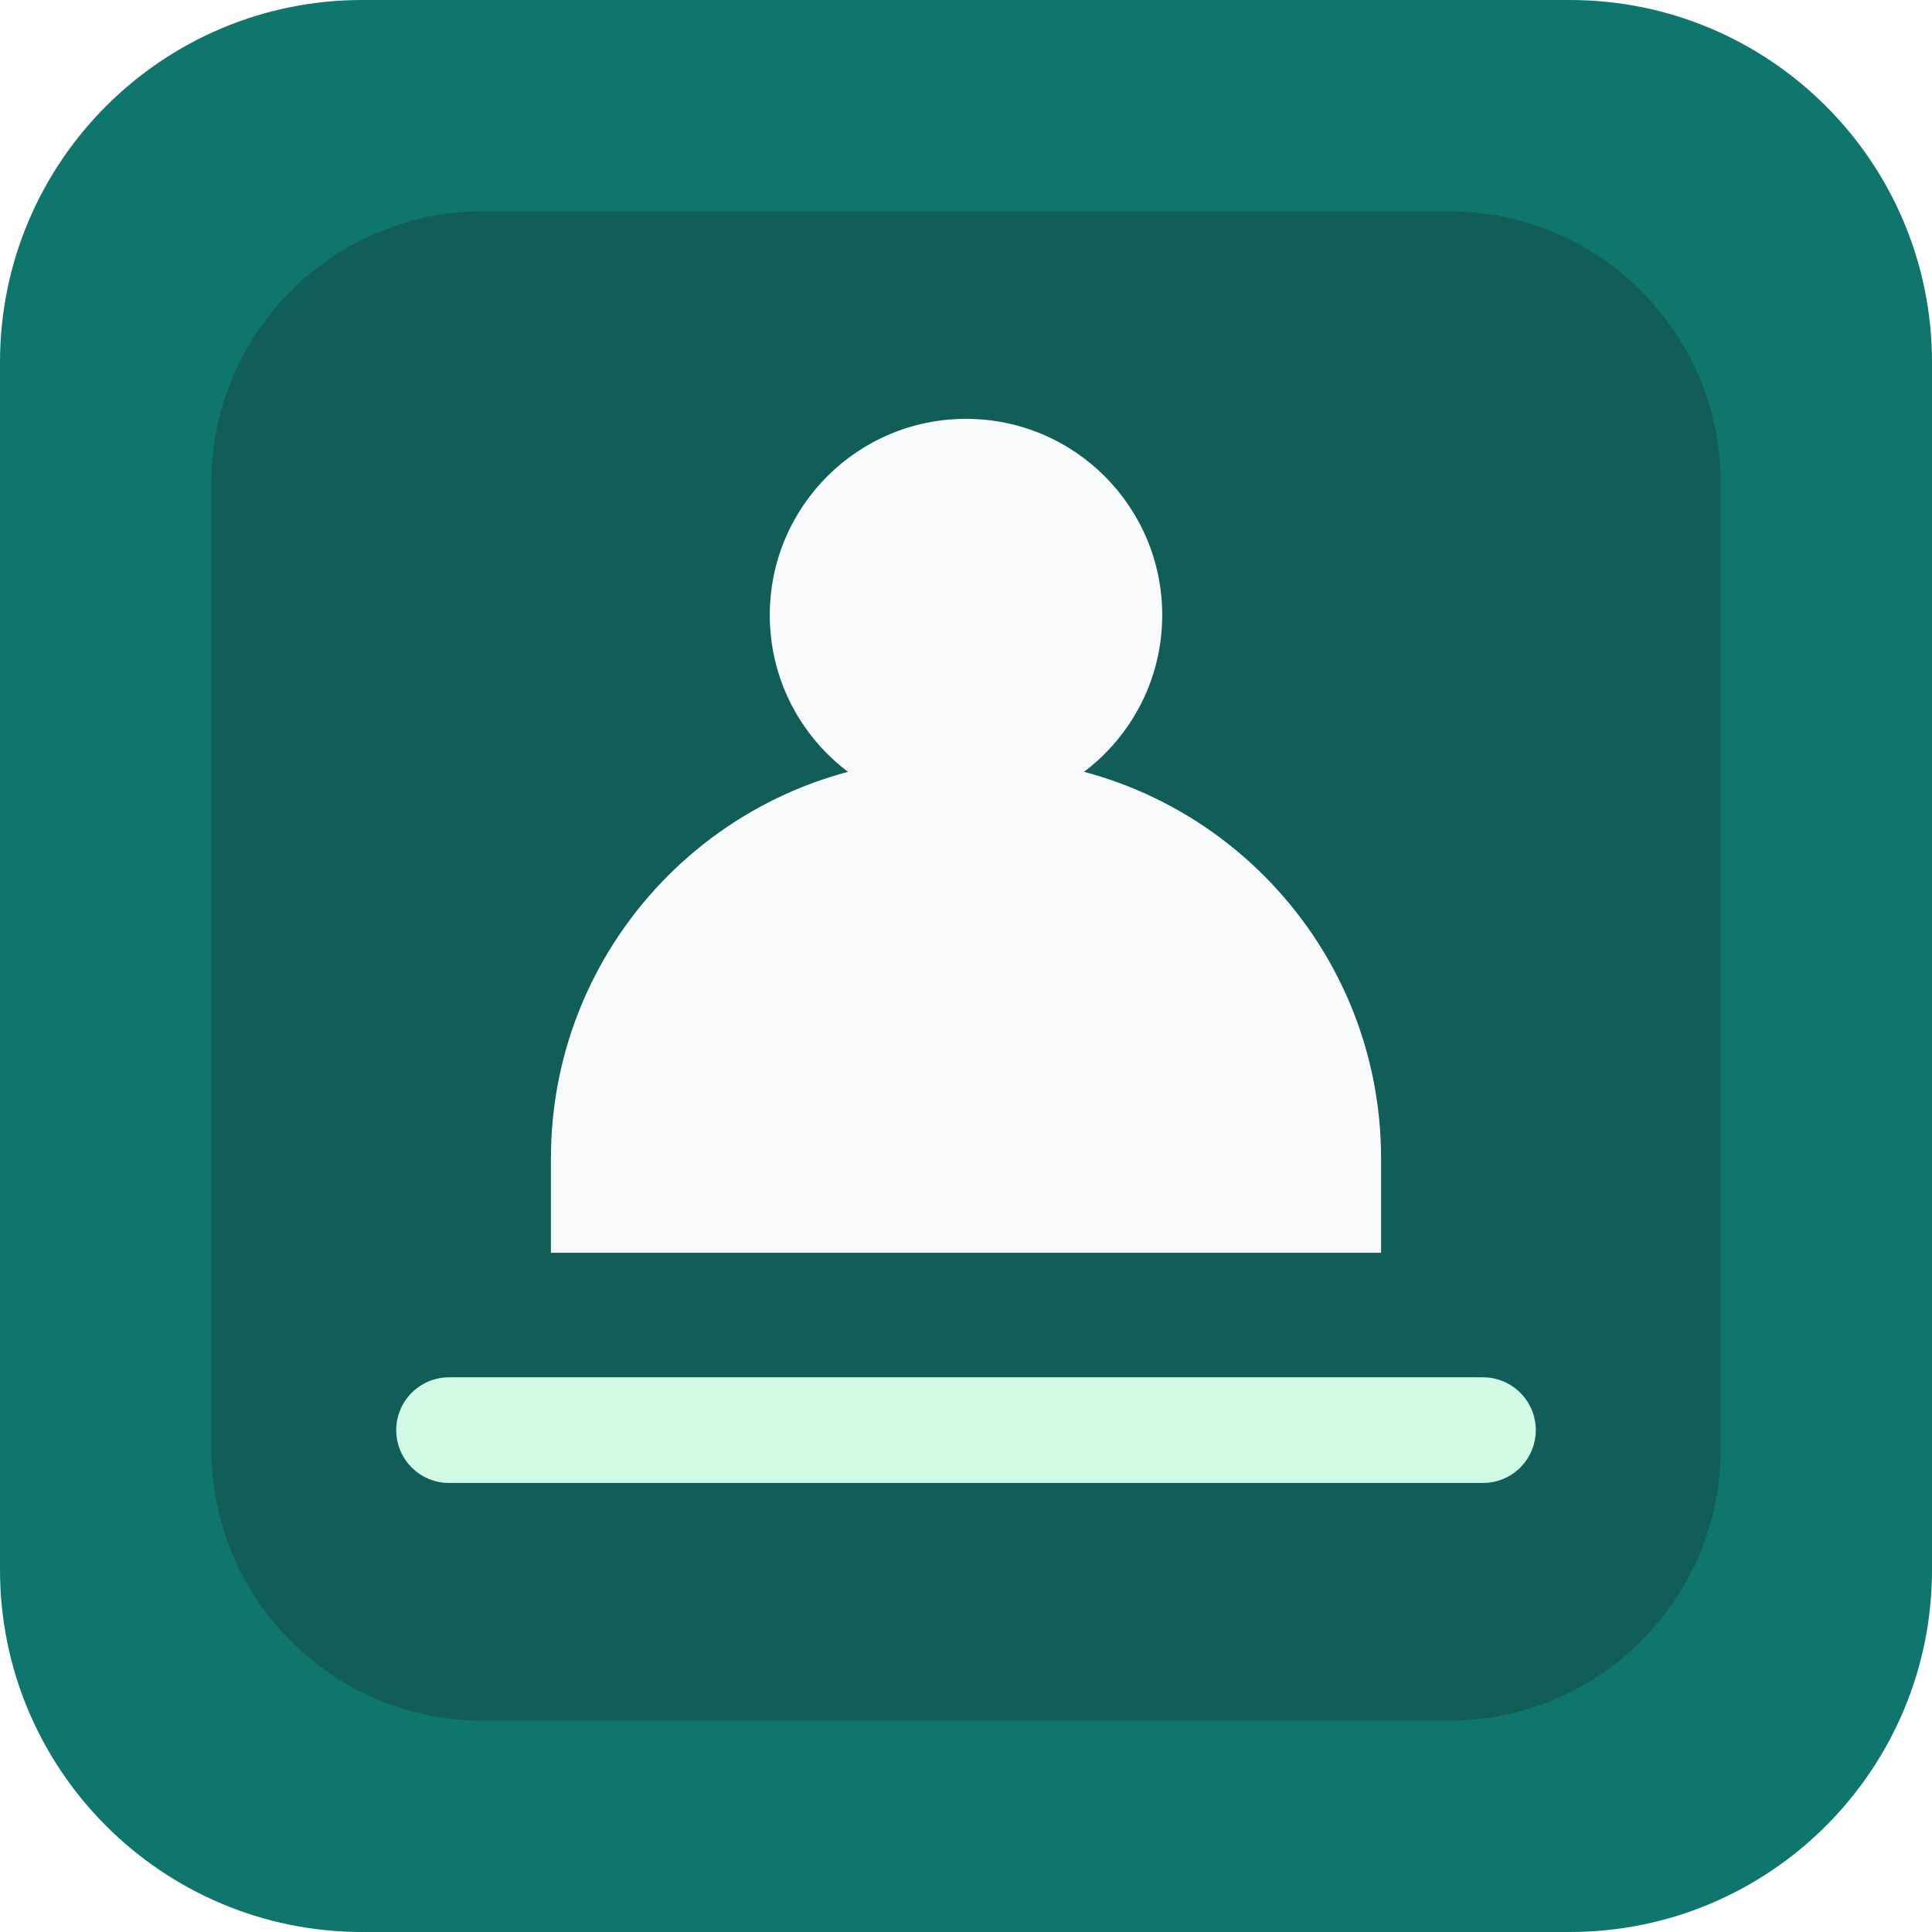
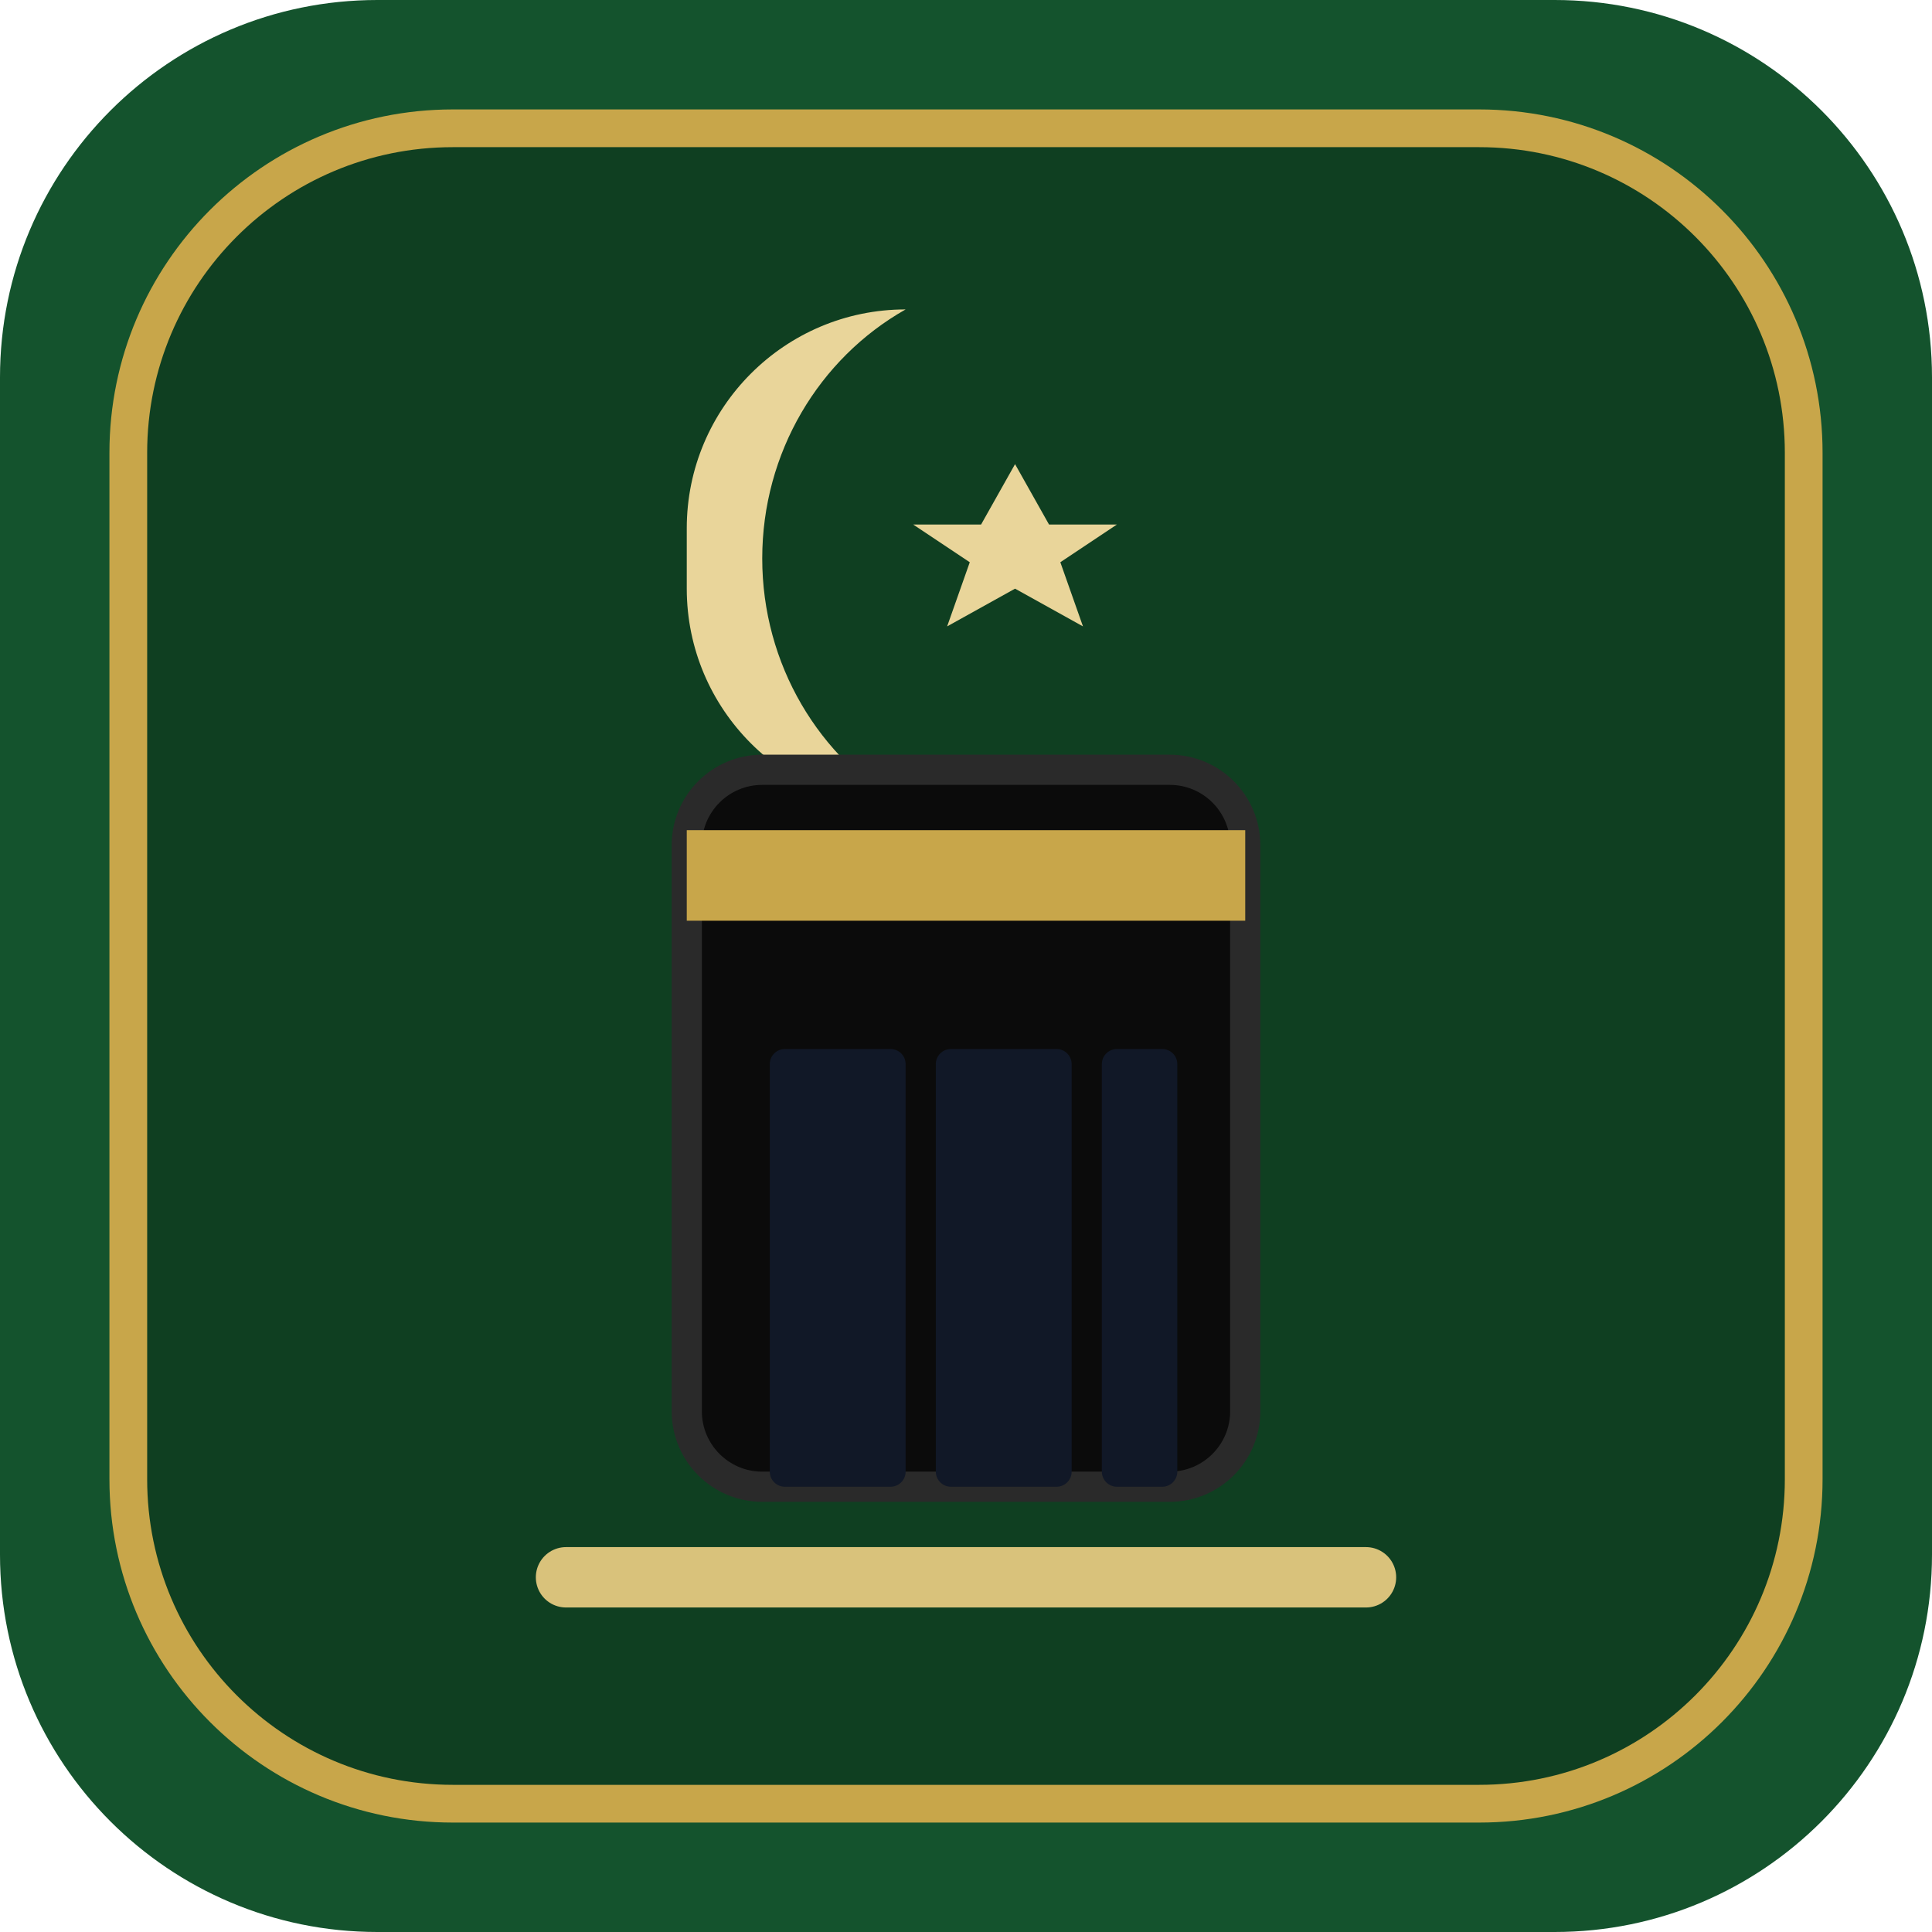
<svg xmlns="http://www.w3.org/2000/svg" width="512" height="512" viewBox="0 0 512 512" fill="none">
-   <rect width="512" height="512" rx="96" fill="#0F766E" />
-   <rect x="56" y="56" width="400" height="400" rx="72" fill="#115E59" />
-   <path d="M146 307C146 248.458 193.458 201 252 201H260C318.542 201 366 248.458 366 307V332H146V307Z" fill="#F8FAFC" />
-   <circle cx="256" cy="163" r="52" fill="#F8FAFC" />
-   <path d="M119 379H393" stroke="#D1FAE5" stroke-width="28" stroke-linecap="round" />
+   <rect width="512" height="512" rx="100" fill="#14532D" />
+   <rect x="34" y="34" width="444" height="444" rx="86" fill="#0F3F21" stroke="#C8A64A" stroke-width="10" />
+   <path d="M182 140C182 108 208 82 240 82C217 95 202 120 202 148C202 176 217 201 240 214C208 214 182 188 182 156V140Z" fill="#E9D59A" />
+   <path d="M269 123L278 139H296L281 149L287 166L269 156L251 166L257 149L242 139H260L269 123Z" fill="#E9D59A" />
+   <g>
+     <rect x="182" y="204" width="148" height="190" rx="20" fill="#0B0B0B" stroke="#2A2A2A" stroke-width="8" />
+     <rect x="182" y="220" width="148" height="24" fill="#C8A64A" />
+     <rect x="204" y="278" width="36" height="116" rx="4" fill="#111827" />
+     <rect x="248" y="278" width="36" height="116" rx="4" fill="#111827" />
+     <rect x="292" y="278" width="20" height="116" rx="4" fill="#111827" />
+   </g>
+   <path d="M150 418H362" stroke="#D9C27B" stroke-width="16" stroke-linecap="round" />
</svg>
